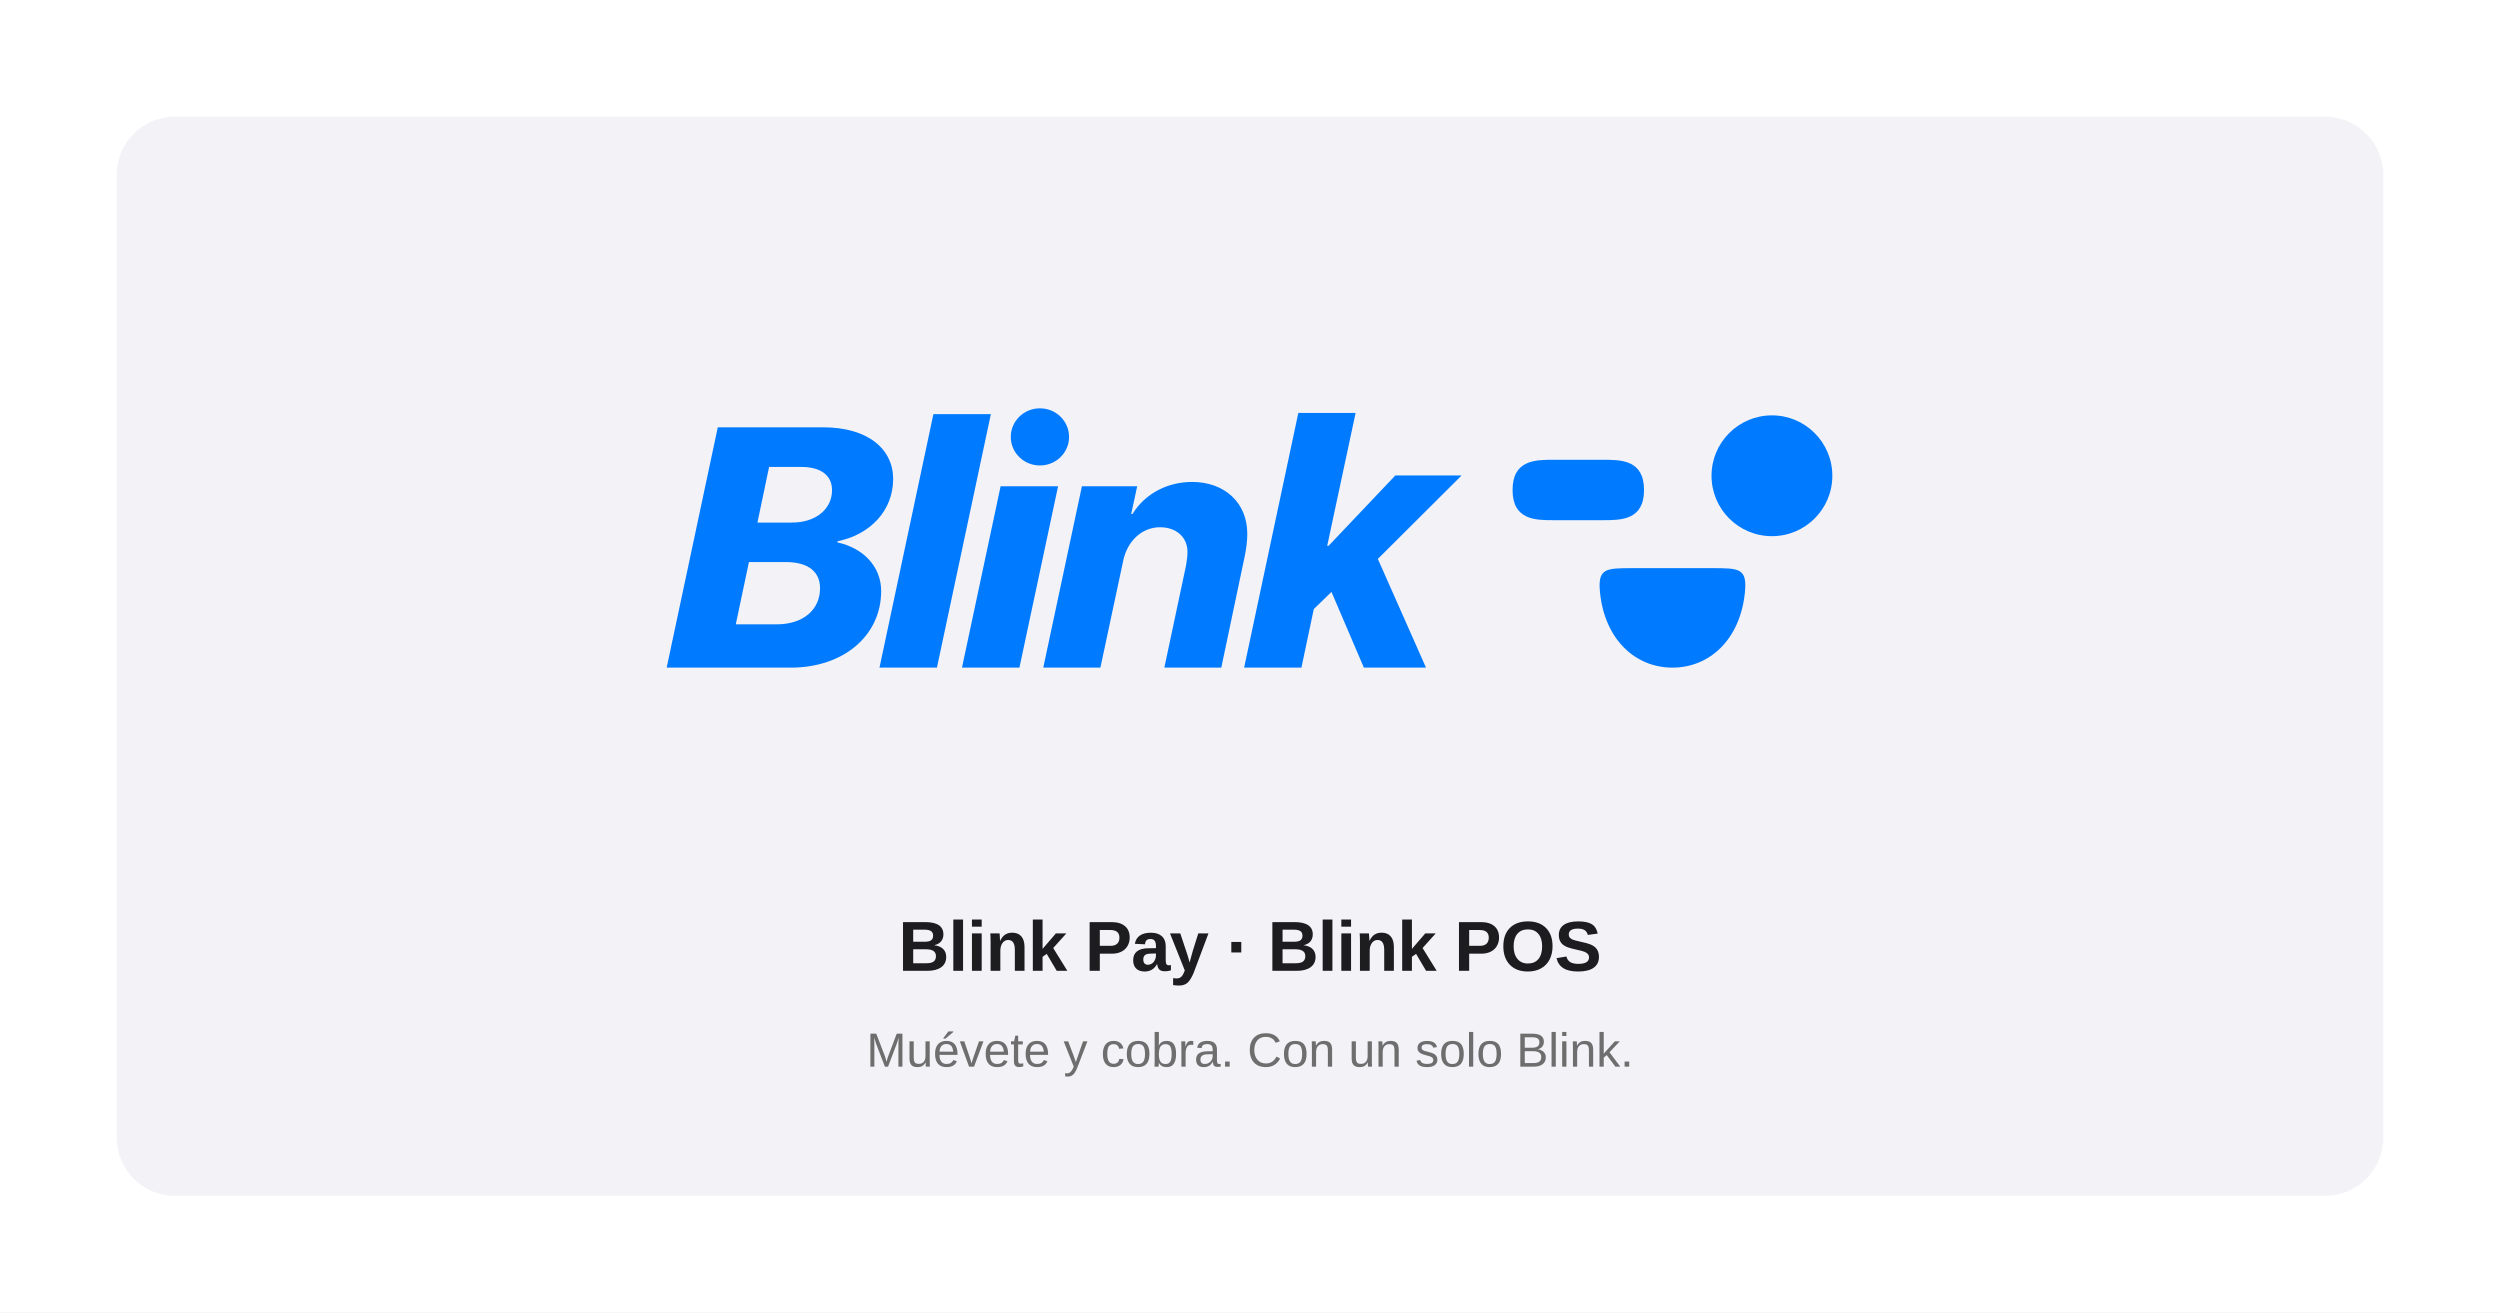
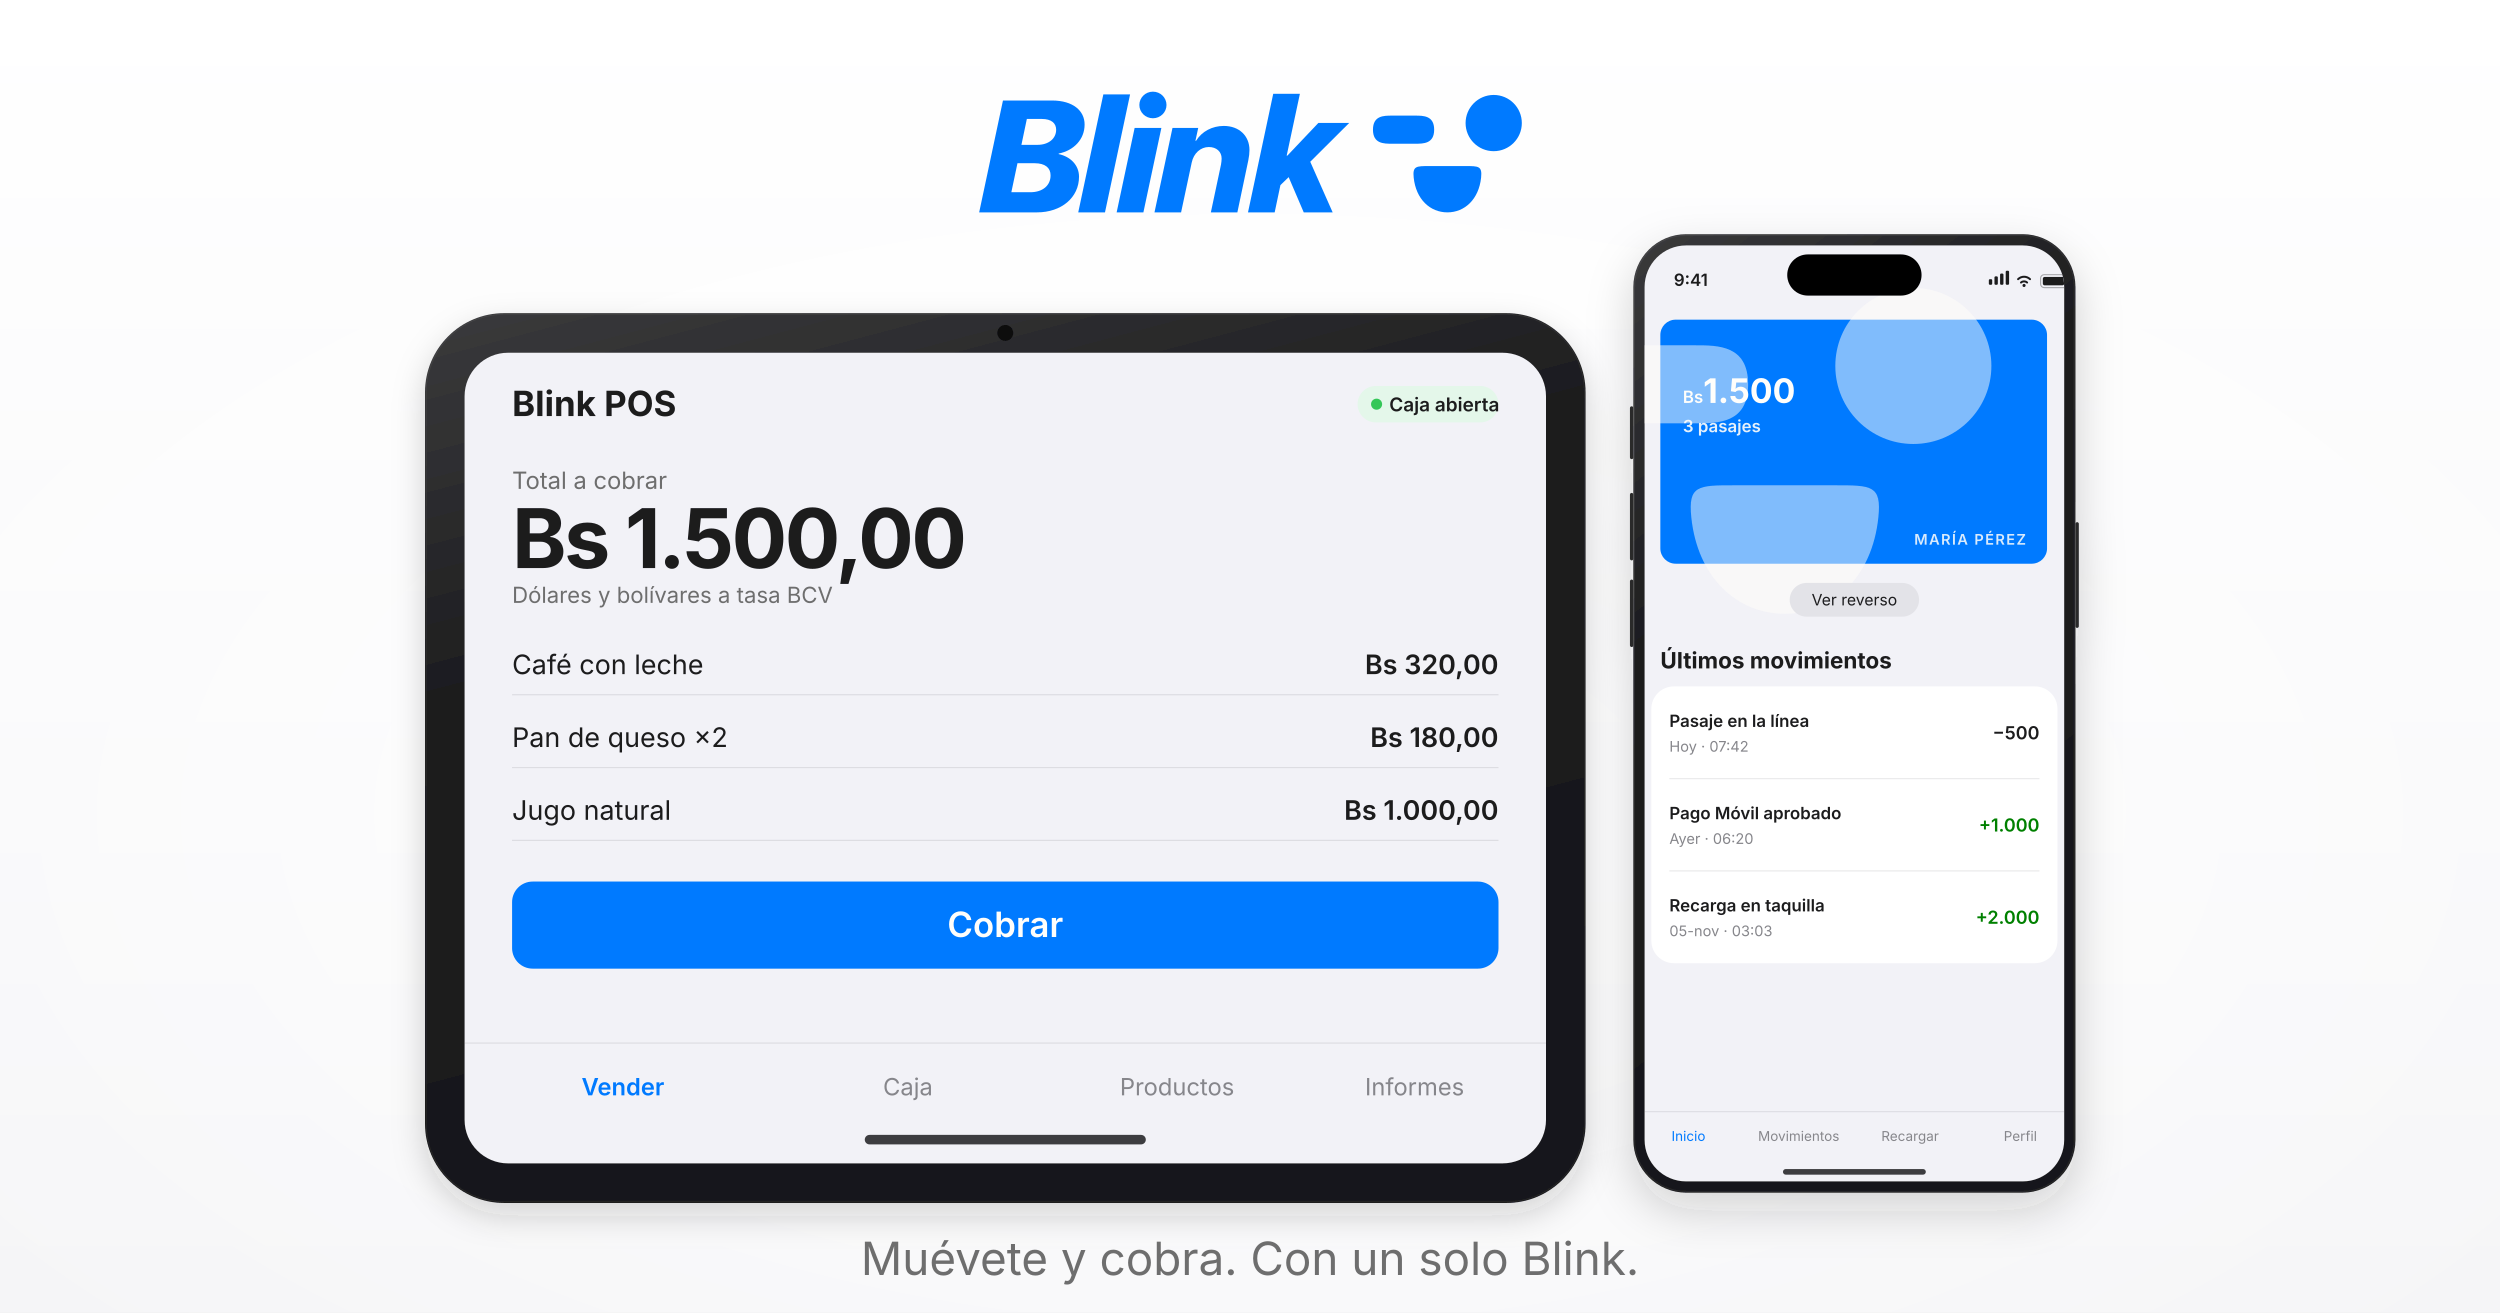
- <svg xmlns="http://www.w3.org/2000/svg" width="1200" height="630" viewBox="0 0 1200 630">
-   <rect width="1200" height="630" fill="#ffffff" />
-   <rect x="56" y="56" width="1088" height="518" rx="28" fill="#f2f2f7" />
-   <g transform="translate(320 196) scale(0.64442)" color="#007AFF">
+ <svg xmlns="http://www.w3.org/2000/svg" width="1200" height="630" viewBox="0 0 1200 630" version="1.1" shape-rendering="geometricPrecision">
+   <defs>
+     <linearGradient id="campo-og" x1="0" y1="0" x2="0" y2="1">
+       <stop offset="0%" stop-color="#ffffff" />
+       <stop offset="100%" stop-color="#f5f5f7" />
+     </linearGradient>
+     <radialGradient id="luz-og" cx="0.5" cy="0.62" r="0.62">
+       <stop offset="0%" stop-color="#ffffff" stop-opacity="0.95" />
+       <stop offset="100%" stop-color="#ffffff" stop-opacity="0" />
+     </radialGradient>
+     <linearGradient id="titanio-og" x1="0" y1="0" x2="0.35" y2="1">
+       <stop offset="0%" stop-color="#3a3a3c" />
+       <stop offset="40%" stop-color="#1c1c1e" />
+       <stop offset="100%" stop-color="#18181a" />
+     </linearGradient>
+     <clipPath id="recorte-tarjeta-og">
+       <rect width="1011" height="638" rx="40" />
+     </clipPath>
+     <clipPath id="recorte-pantalla-iphone-og">
+       <rect x="10" y="10" width="373" height="832" rx="37" />
+     </clipPath>
+     <clipPath id="recorte-pantalla-ipad-og">
+       <rect width="1366" height="1024" rx="55" />
+     </clipPath>
+     <filter id="sombra-og" x="-30%" y="-25%" width="160%" height="165%">
+       <feDropShadow dx="0" dy="16" stdDeviation="20" flood-color="#1d1d1f" flood-opacity="0.18" />
+     </filter>
+   </defs>
+   <g id="capa-fondo">
+     <rect width="1200" height="630" fill="url(#campo-og)" />
+     <rect width="1200" height="630" fill="url(#luz-og)" />
+   </g>
+   <g id="capa-lockup" transform="translate(470 44) scale(0.3)" color="#007AFF">
    <g transform="translate(-0 193.14)" fill="currentColor">
      <path d="M92.42 0C131.74 0 159.77 -23.82 159.77 -57.06C159.77 -75.42 146.25 -89.19 127.15 -93.28L127.27 -94.15C151.46 -98.99 168.7 -116.85 168.7 -140.55C168.7 -162.5 150.35 -179 116.48 -179H38.08L0 0ZM76.29 -149.48H100.35C115.36 -149.48 123.18 -142.78 123.18 -132.23C123.18 -118.22 111.27 -108.05 93.28 -108.05H67.61ZM51.48 -32.25 61.28 -78.65H88.69C105.56 -78.65 114.25 -71.33 114.25 -59.17C114.25 -43.04 101.59 -32.25 82 -32.25Z" />
      <path d="M158.52 0H201.31L241.48 -188.8H198.68Z" />
      <path d="M278.02 -150.59C290.18 -150.59 299.73 -160.27 299.73 -171.81C299.73 -183.47 290.18 -193.14 278.02 -193.14C265.86 -193.14 256.31 -183.47 256.31 -171.81C256.31 -160.27 265.86 -150.59 278.02 -150.59ZM219.97 0H262.76L291.54 -135.09H248.74Z" />
      <path d="M280.52 0H323.07L340.06 -79.64C343.16 -94.65 354.33 -104.57 367.48 -104.57C379.63 -104.57 387.94 -97.13 387.94 -86.21C387.94 -83.36 387.57 -80.38 386.95 -76.54L370.7 0H413.12L430.62 -83.24C431.86 -89.19 432.48 -94.77 432.48 -99.73C432.48 -122.68 415.73 -138.31 391.42 -138.31C373.06 -138.31 356.31 -129.63 347.01 -114.5H346.02L350.48 -135.09H309.3Z" />
      <path d="M472.81 0 482.01 -43.64 495.19 -56.39 519.32 0H565.59L529.72 -80.98L592.12 -143.15H542.75L493 -90.7H492L513.16 -189.69H470.49L430.13 0Z" />
    </g>
    <g transform="translate(630.08 5.24) scale(0.6616) translate(-76 -114)" fill="currentColor">
      <path d="M 122 164 H 178 C 198 164 224 164 224 198 C 224 232 198 232 178 232 H 122 C 102 232 76 232 76 198 C 76 164 102 164 122 164 Z" />
      <path d="M 436 182 A 68 68 0 1 1 299.99 182 A 68 68 0 1 1 436 182 Z" />
      <path d="M 212 286 H 300 C 331.55 286 340.42 286 337.5 314 C 332.064 366.125 298 398 256 398 C 214 398 179.936 366.125 174.5 314 C 171.58 286 180.45 286 212 286 Z" />
    </g>
  </g>
-   <text x="600" y="466" text-anchor="middle" font-family="'SF Pro Display', -apple-system, 'Helvetica Neue', Arial, sans-serif" font-size="34" font-weight="600" letter-spacing="-0.5" fill="#1d1d1f">Blink Pay · Blink POS</text>
-   <text x="600" y="512" text-anchor="middle" font-family="'SF Pro Text', -apple-system, 'Helvetica Neue', Arial, sans-serif" font-size="23" fill="#6e6e6e">Muévete y cobra. Con un solo Blink.</text>
+   <g id="capa-ipad">
+     <g id="ipad-og" filter="url(#sombra-og)" transform="translate(204 150.31) scale(0.38)">
+       <rect width="1466" height="1124" rx="100" fill="url(#titanio-og)" />
+       <rect x="1.5" y="1.5" width="1463" height="1121" rx="98.5" fill="none" stroke="rgba(255,255,255,0.07)" />
+       <circle cx="733" cy="25" r="10" fill="#0a0a0c" />
+       <rect x="50" y="50" width="1366" height="1024" rx="55" fill="#f2f2f7" />
+       <g clip-path="url(#recorte-pantalla-ipad-og)" transform="translate(50 50)">
+         <text x="60" y="80" font-family="'SF Pro Display','SF Pro Text',-apple-system,'Helvetica Neue',Inter,Arial,sans-serif" font-size="44" font-weight="700" fill="#1d1d1f">Blink POS</text>
+         <rect x="1128" y="42" width="178" height="46" rx="23" fill="#e4f7ea" />
+         <circle cx="1152" cy="65" r="7" fill="#34c759" />
+         <text x="1168" y="74" font-family="'SF Pro Display','SF Pro Text',-apple-system,'Helvetica Neue',Inter,Arial,sans-serif" font-size="24" font-weight="600" fill="#1d1d1f">Caja abierta</text>
+         <text x="60" y="172" font-family="'SF Pro Display','SF Pro Text',-apple-system,'Helvetica Neue',Inter,Arial,sans-serif" font-size="30" fill="#6e6e6e">Total a cobrar</text>
+         <text x="60" y="272" font-family="'SF Pro Display','SF Pro Text',-apple-system,'Helvetica Neue',Inter,Arial,sans-serif" font-size="104" font-weight="700" letter-spacing="-3" fill="#1d1d1f">Bs 1.500,00</text>
+         <text x="60" y="316" font-family="'SF Pro Display','SF Pro Text',-apple-system,'Helvetica Neue',Inter,Arial,sans-serif" font-size="28" fill="#6e6e6e">Dólares y bolívares a tasa BCV</text>
+         <text x="60" y="406" font-family="'SF Pro Display','SF Pro Text',-apple-system,'Helvetica Neue',Inter,Arial,sans-serif" font-size="34" fill="#1d1d1f">Café con leche</text>
+         <text x="1306" y="406" text-anchor="end" font-family="'SF Pro Display','SF Pro Text',-apple-system,'Helvetica Neue',Inter,Arial,sans-serif" font-size="34" font-weight="600" fill="#1d1d1f">Bs 320,00</text>
+         <path d="M 60 432 H 1306" stroke="rgba(60,60,67,0.12)" stroke-width="1.5" />
+         <text x="60" y="498" font-family="'SF Pro Display','SF Pro Text',-apple-system,'Helvetica Neue',Inter,Arial,sans-serif" font-size="34" fill="#1d1d1f">Pan de queso ×2</text>
+         <text x="1306" y="498" text-anchor="end" font-family="'SF Pro Display','SF Pro Text',-apple-system,'Helvetica Neue',Inter,Arial,sans-serif" font-size="34" font-weight="600" fill="#1d1d1f">Bs 180,00</text>
+         <path d="M 60 524 H 1306" stroke="rgba(60,60,67,0.12)" stroke-width="1.5" />
+         <text x="60" y="590" font-family="'SF Pro Display','SF Pro Text',-apple-system,'Helvetica Neue',Inter,Arial,sans-serif" font-size="34" fill="#1d1d1f">Jugo natural</text>
+         <text x="1306" y="590" text-anchor="end" font-family="'SF Pro Display','SF Pro Text',-apple-system,'Helvetica Neue',Inter,Arial,sans-serif" font-size="34" font-weight="600" fill="#1d1d1f">Bs 1.000,00</text>
+         <path d="M 60 616 H 1306" stroke="rgba(60,60,67,0.12)" stroke-width="1.5" />
+         <rect x="60" y="668" width="1246" height="110" rx="26" fill="#007AFF" />
+         <text x="683" y="738" text-anchor="middle" font-family="'SF Pro Display','SF Pro Text',-apple-system,'Helvetica Neue',Inter,Arial,sans-serif" font-size="44" font-weight="600" fill="#FFFEFB">Cobrar</text>
+         <path d="M 0 872 H 1366" stroke="rgba(60,60,67,0.12)" stroke-width="1.5" />
+         <g font-family="'SF Pro Display','SF Pro Text',-apple-system,'Helvetica Neue',Inter,Arial,sans-serif" font-size="30" text-anchor="middle">
+           <text x="200" y="938" fill="#007AFF" font-weight="600">Vender</text>
+           <text x="560" y="938" fill="#86868b">Caja</text>
+           <text x="900" y="938" fill="#86868b">Productos</text>
+           <text x="1200" y="938" fill="#86868b">Informes</text>
+         </g>
+         <rect x="505.5" y="988" width="355" height="12" rx="6" fill="#1d1d1f" opacity="0.85" />
+       </g>
+     </g>
+   </g>
+   <g id="capa-iphone">
+     <g id="iphone-og" filter="url(#sombra-og)" transform="translate(784 112.4) scale(0.54)">
+       <g fill="#2a2a2c">
+         <rect x="-3" y="153" width="3" height="47" rx="1.5" />
+         <rect x="-3" y="230" width="3" height="60" rx="1.5" />
+         <rect x="-3" y="307" width="3" height="60" rx="1.5" />
+         <rect x="393" y="256" width="3" height="94" rx="1.5" />
+       </g>
+       <rect width="393" height="852" rx="47" fill="url(#titanio-og)" />
+       <rect x="1" y="1" width="391" height="850" rx="46" fill="none" stroke="rgba(255,255,255,0.07)" stroke-width="1" />
+       <rect x="10" y="10" width="373" height="832" rx="37" fill="#f2f2f7" />
+       <g clip-path="url(#recorte-pantalla-iphone-og)">
+         <text x="36" y="46" font-family="'SF Pro Display','SF Pro Text',-apple-system,'Helvetica Neue',Inter,Arial,sans-serif" font-size="15" font-weight="600" fill="#1d1d1f">9:41</text>
+         <g fill="#1d1d1f">
+           <rect x="316" y="40" width="3" height="5" rx="1" />
+           <rect x="321" y="37.5" width="3" height="7.5" rx="1" />
+           <rect x="326" y="35" width="3" height="10" rx="1" />
+           <rect x="331" y="32.5" width="3" height="12.5" rx="1" />
+         </g>
+         <g fill="none" stroke="#1d1d1f" stroke-width="1.8" stroke-linecap="round">
+           <path d="M 342 40 A 7.6 7.6 0 0 1 352.6 40" />
+           <path d="M 344.6 43 A 4 4 0 0 1 350 43" />
+         </g>
+         <circle cx="347.3" cy="45.6" r="1.4" fill="#1d1d1f" />
+         <rect x="362" y="36" width="24" height="11.5" rx="3.2" fill="none" stroke="#1d1d1f" stroke-opacity="0.35" />
+         <rect x="364" y="38" width="19" height="7.5" rx="1.6" fill="#1d1d1f" />
+         <g transform="translate(24 76) scale(0.34)">
+           <rect width="1011" height="638" rx="40" fill="#007AFF" />
+           <g clip-path="url(#recorte-tarjeta-og)" fill="#FFFEFB" fill-opacity="0.5" transform="translate(-442.5 -425) scale(3)">
+             <path d="M 122 164 H 178 C 198 164 224 164 224 198 C 224 232 198 232 178 232 H 122 C 102 232 76 232 76 198 C 76 164 102 164 122 164 Z" />
+             <path d="M 436 182 A 68 68 0 1 1 299.99 182 A 68 68 0 1 1 436 182 Z" />
+             <path d="M 212 286 H 300 C 331.55 286 340.42 286 337.5 314 C 332.064 366.125 298 398 256 398 C 214 398 179.936 366.125 174.5 314 C 171.58 286 180.45 286 212 286 Z" />
+           </g>
+         </g>
+         <g fill="#FFFEFB" font-family="'SF Pro Display','SF Pro Text',-apple-system,'Helvetica Neue',Inter,Arial,sans-serif">
+           <text x="44" y="150" font-size="30" font-weight="700">
+             <tspan font-size="15" font-weight="600">Bs </tspan>1.500</text>
+           <text x="44" y="176" font-size="15" font-weight="600" opacity="0.9">3 pasajes</text>
+           <text x="349" y="276" text-anchor="end" font-size="13" font-weight="600" letter-spacing="1.2" opacity="0.85">MARÍA PÉREZ</text>
+         </g>
+         <rect x="139" y="310" width="115" height="30" rx="15" fill="#e3e3e8" />
+         <text x="196.5" y="330" text-anchor="middle" font-family="'SF Pro Display','SF Pro Text',-apple-system,'Helvetica Neue',Inter,Arial,sans-serif" font-size="14" fill="#1d1d1f">Ver reverso</text>
+         <text x="24" y="386" font-family="'SF Pro Display','SF Pro Text',-apple-system,'Helvetica Neue',Inter,Arial,sans-serif" font-size="20" font-weight="700" fill="#1d1d1f">Últimos movimientos</text>
+         <rect x="16" y="402" width="361" height="246" rx="20" fill="#ffffff" />
+         <text x="32" y="438" font-family="'SF Pro Display','SF Pro Text',-apple-system,'Helvetica Neue',Inter,Arial,sans-serif" font-size="15" font-weight="600" fill="#1d1d1f">Pasaje en la línea</text>
+         <text x="32" y="460" font-family="'SF Pro Display','SF Pro Text',-apple-system,'Helvetica Neue',Inter,Arial,sans-serif" font-size="13" fill="#86868b">Hoy · 07:42</text>
+         <text x="361" y="449" text-anchor="end" font-family="'SF Pro Display','SF Pro Text',-apple-system,'Helvetica Neue',Inter,Arial,sans-serif" font-size="16" font-weight="600" fill="#1d1d1f">−500</text>
+         <text x="32" y="520" font-family="'SF Pro Display','SF Pro Text',-apple-system,'Helvetica Neue',Inter,Arial,sans-serif" font-size="15" font-weight="600" fill="#1d1d1f">Pago Móvil aprobado</text>
+         <text x="32" y="542" font-family="'SF Pro Display','SF Pro Text',-apple-system,'Helvetica Neue',Inter,Arial,sans-serif" font-size="13" fill="#86868b">Ayer · 06:20</text>
+         <text x="361" y="531" text-anchor="end" font-family="'SF Pro Display','SF Pro Text',-apple-system,'Helvetica Neue',Inter,Arial,sans-serif" font-size="16" font-weight="600" fill="#008000">+1.000</text>
+         <path d="M 32 484 H 361" stroke="rgba(60,60,67,0.12)" stroke-width="1" />
+         <text x="32" y="602" font-family="'SF Pro Display','SF Pro Text',-apple-system,'Helvetica Neue',Inter,Arial,sans-serif" font-size="15" font-weight="600" fill="#1d1d1f">Recarga en taquilla</text>
+         <text x="32" y="624" font-family="'SF Pro Display','SF Pro Text',-apple-system,'Helvetica Neue',Inter,Arial,sans-serif" font-size="13" fill="#86868b">05-nov · 03:03</text>
+         <text x="361" y="613" text-anchor="end" font-family="'SF Pro Display','SF Pro Text',-apple-system,'Helvetica Neue',Inter,Arial,sans-serif" font-size="16" font-weight="600" fill="#008000">+2.000</text>
+         <path d="M 32 566 H 361" stroke="rgba(60,60,67,0.12)" stroke-width="1" />
+         <path d="M 0 780 H 393" stroke="rgba(60,60,67,0.12)" stroke-width="1" />
+         <g font-family="'SF Pro Display','SF Pro Text',-apple-system,'Helvetica Neue',Inter,Arial,sans-serif" font-size="12" text-anchor="middle">
+           <text x="49" y="806" fill="#007AFF">Inicio</text>
+           <text x="147" y="806" fill="#86868b">Movimientos</text>
+           <text x="246" y="806" fill="#86868b">Recargar</text>
+           <text x="344" y="806" fill="#86868b">Perfil</text>
+         </g>
+       </g>
+       <rect x="136.8" y="18" width="119.4" height="36.6" rx="18.3" fill="#000000" />
+       <rect x="133" y="831" width="127" height="5" rx="2.5" fill="#1d1d1f" opacity="0.85" />
+     </g>
+   </g>
+   <g id="capa-mensaje">
+     <text x="600" y="612" text-anchor="middle" font-family="'SF Pro Display','SF Pro Text',-apple-system,'Helvetica Neue',Inter,Arial,sans-serif" font-size="22" fill="#6e6e6e">Muévete y cobra. Con un solo Blink.</text>
+   </g>
</svg>
